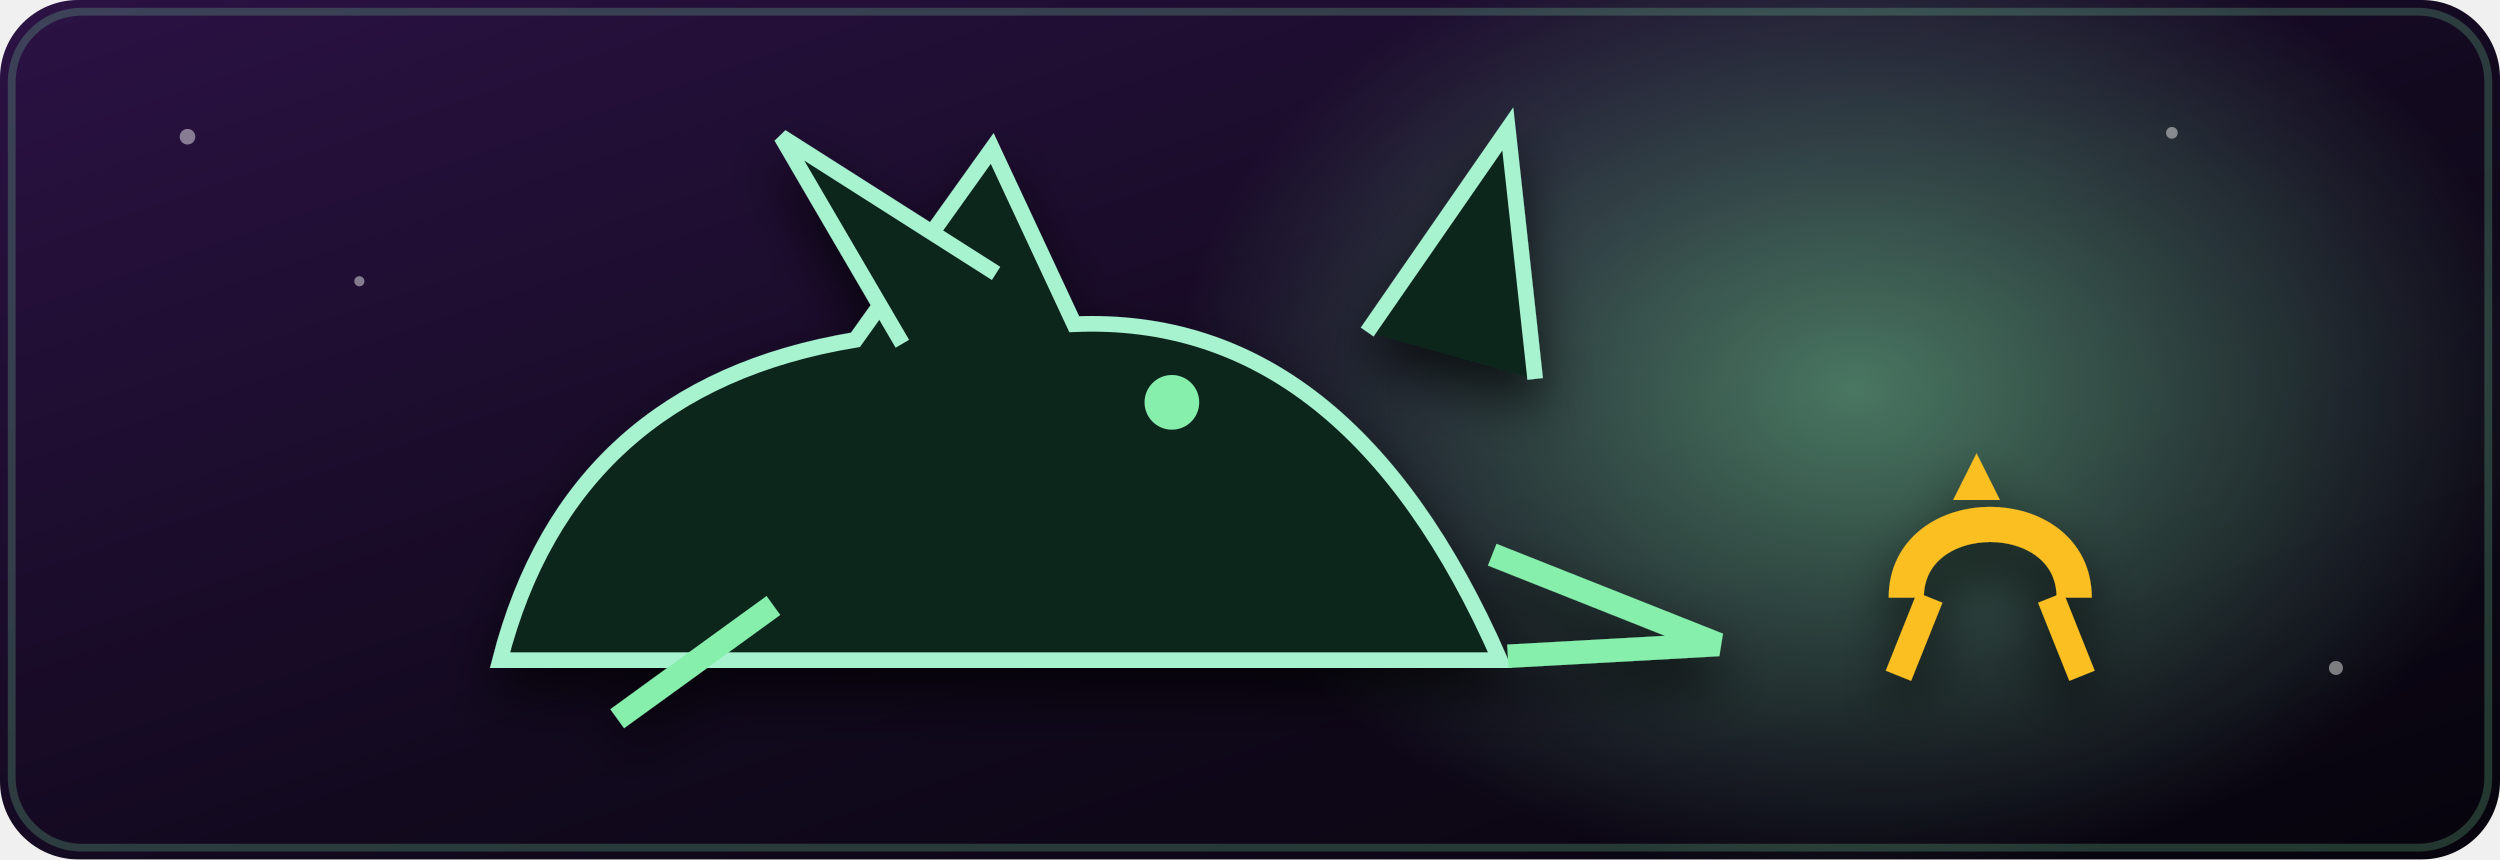
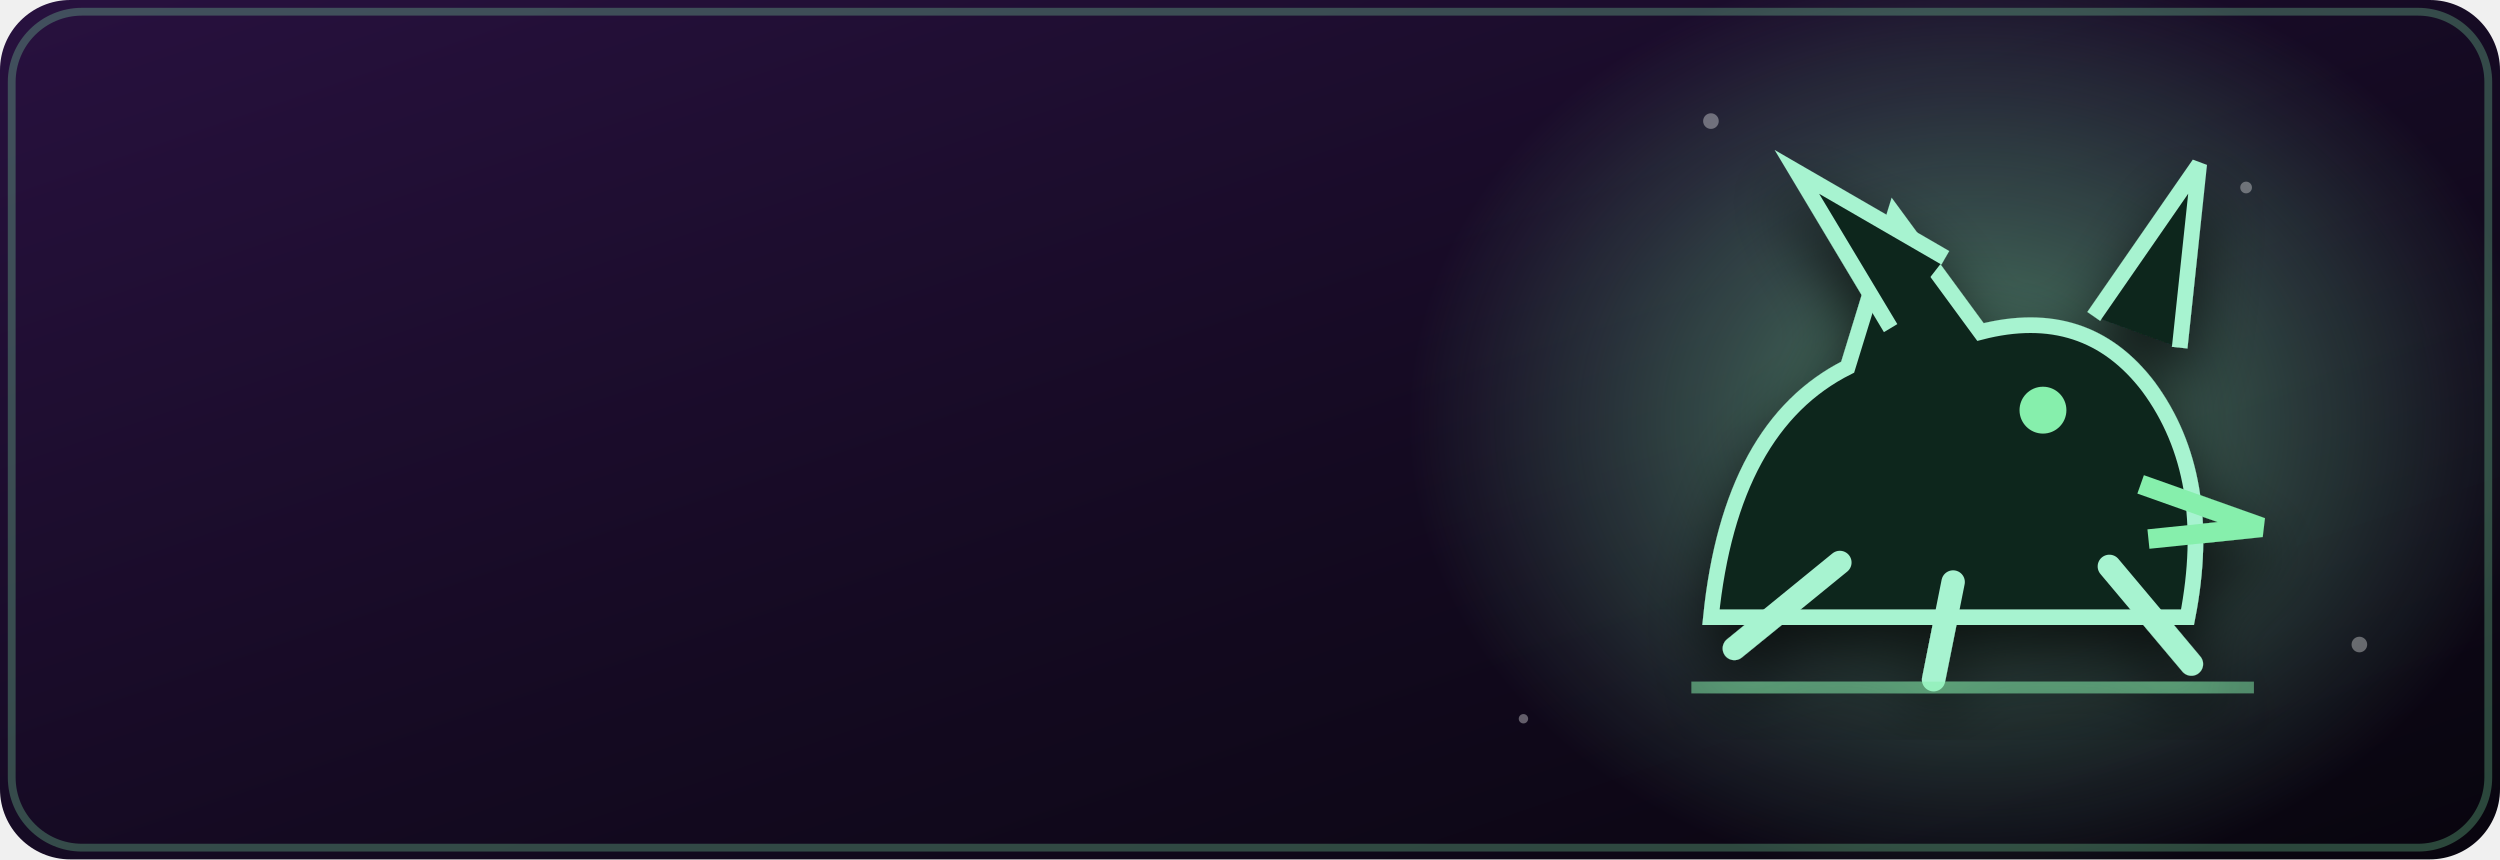
<svg xmlns="http://www.w3.org/2000/svg" viewBox="0 0 640 220" aria-hidden="true">
  <defs>
-     <linearGradient id="b" x2="1" y2="1">
-       <stop stop-color="#2b1244" />
-       <stop offset=".55" stop-color="#12091e" />
-       <stop offset="1" stop-color="#07040d" />
+     <linearGradient id="bg" x2="1" y2="1">
+       <stop stop-color="#28113f" />
+       <stop offset=".55" stop-color="#140a21" />
+       <stop offset="1" stop-color="#08050e" />
    </linearGradient>
-     <radialGradient id="g">
-       <stop stop-color="#86efac" stop-opacity=".48" />
+     <radialGradient id="glow">
+       <stop stop-color="#86efac" stop-opacity=".5" />
      <stop offset="1" stop-color="#86efac" stop-opacity="0" />
    </radialGradient>
-     <filter id="s">
-       <feDropShadow dx="0" dy="7" stdDeviation="7" flood-color="#000" flood-opacity=".7" />
+     <filter id="shadow">
+       <feDropShadow dx="0" dy="8" stdDeviation="8" flood-color="#000" flood-opacity=".75" />
    </filter>
  </defs>
-   <rect width="640" height="220" rx="20" fill="url(#b)" />
-   <ellipse cx="475" cy="100" rx="175" ry="125" fill="url(#g)" />
-   <g fill="#fff" opacity=".45">
-     <circle cx="48" cy="35" r="2" />
-     <circle cx="92" cy="72" r="1.3" />
-     <circle cx="556" cy="34" r="1.5" />
-     <circle cx="598" cy="171" r="1.8" />
+   <rect width="640" height="220" rx="18" fill="url(#bg)" />
+   <ellipse cx="505" cy="108" rx="145" ry="120" fill="url(#glow)" />
+   <g opacity=".35" fill="#fff">
+     <circle cx="438" cy="31" r="2" />
+     <circle cx="575" cy="48" r="1.5" />
+     <circle cx="604" cy="165" r="2" />
+     <circle cx="390" cy="184" r="1.2" />
  </g>
-   <g filter="url(#s)">
-     <path d="M128 169q18-70 91-82l35-49 21 45q70-3 109 86H128z" fill="#10251f" stroke="#a7f3d0" stroke-width="4" />
-     <path d="M231 88l-31-53 55 35M350 85l36-52 7 64" fill="#10251f" stroke="#a7f3d0" stroke-width="4" />
-     <circle cx="300" cy="103" r="7" fill="#86efac" />
-     <path d="M382 142l58 23-54 3M198 155l-40 29" fill="none" stroke="#86efac" stroke-width="6" />
-     <path d="M488 153c0-25 43-25 43 0" fill="none" stroke="#fbbf24" stroke-width="9" />
-     <path d="M494 153l-8 20M525 153l8 20" stroke="#fbbf24" stroke-width="7" />
-     <path d="M500 128l6-12 6 12" fill="#fbbf24" />
+   <g transform="translate(505 110)" filter="url(#shadow)">
+     <path d="M-67 48q5-49 35-64l12-39 22 30q27-7 43 14 17 23 10 59z" fill="#10251f" stroke="#a7f3d0" stroke-width="4" />
+     <path d="M-21-26l-24-40 38 22M31-29l27-39-5 47" fill="#10251f" stroke="#a7f3d0" stroke-width="4" />
+     <circle cx="18" cy="-5" r="6" fill="#86efac" />
+     <path d="M43 14l31 11-29 3" fill="none" stroke="#86efac" stroke-width="5" />
+     <path d="M-34 34l-27 22M-5 39l-5 25M35 35l21 25" stroke="#a7f3d0" stroke-width="6" stroke-linecap="round" />
+     <path d="M-72 66h144" stroke="#86efac" stroke-opacity=".5" stroke-width="3" />
  </g>
-   <rect x="3" y="3" width="634" height="214" rx="18" fill="none" stroke="#86efac" stroke-opacity=".22" stroke-width="2" />
+   <rect x="3" y="3" width="634" height="214" rx="18" fill="none" stroke="#86efac" stroke-opacity=".28" stroke-width="2" />
</svg>
